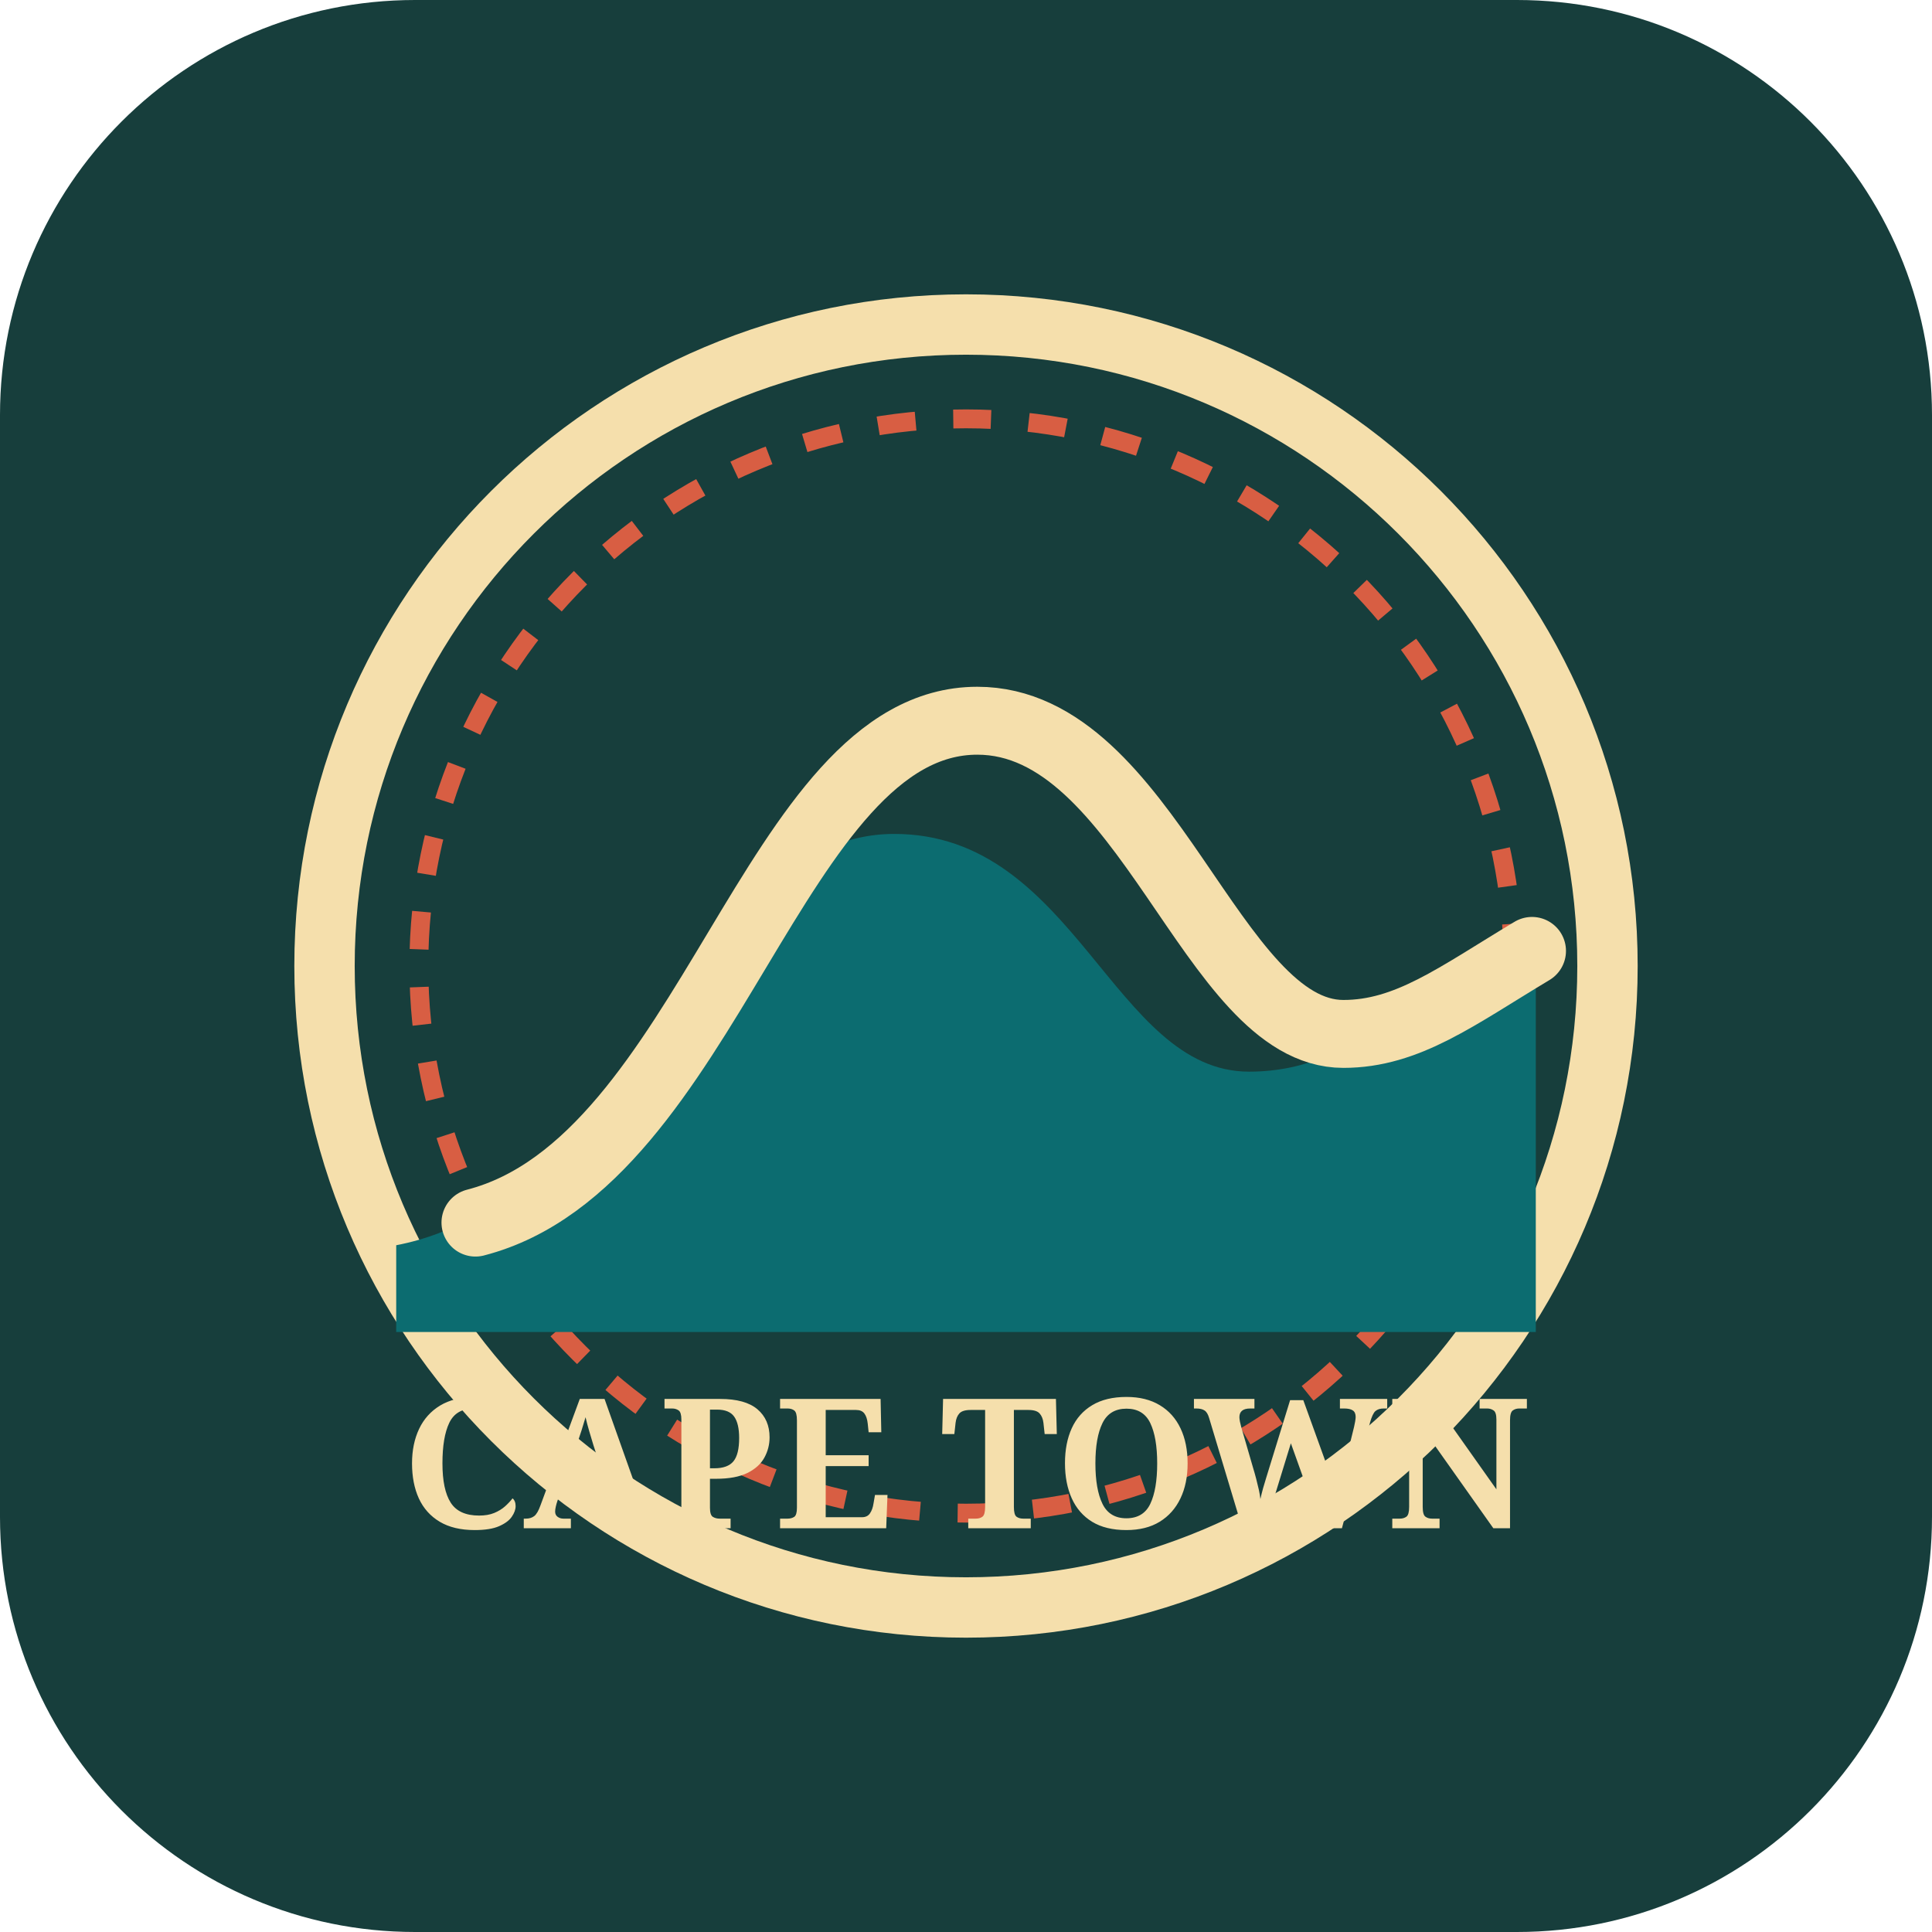
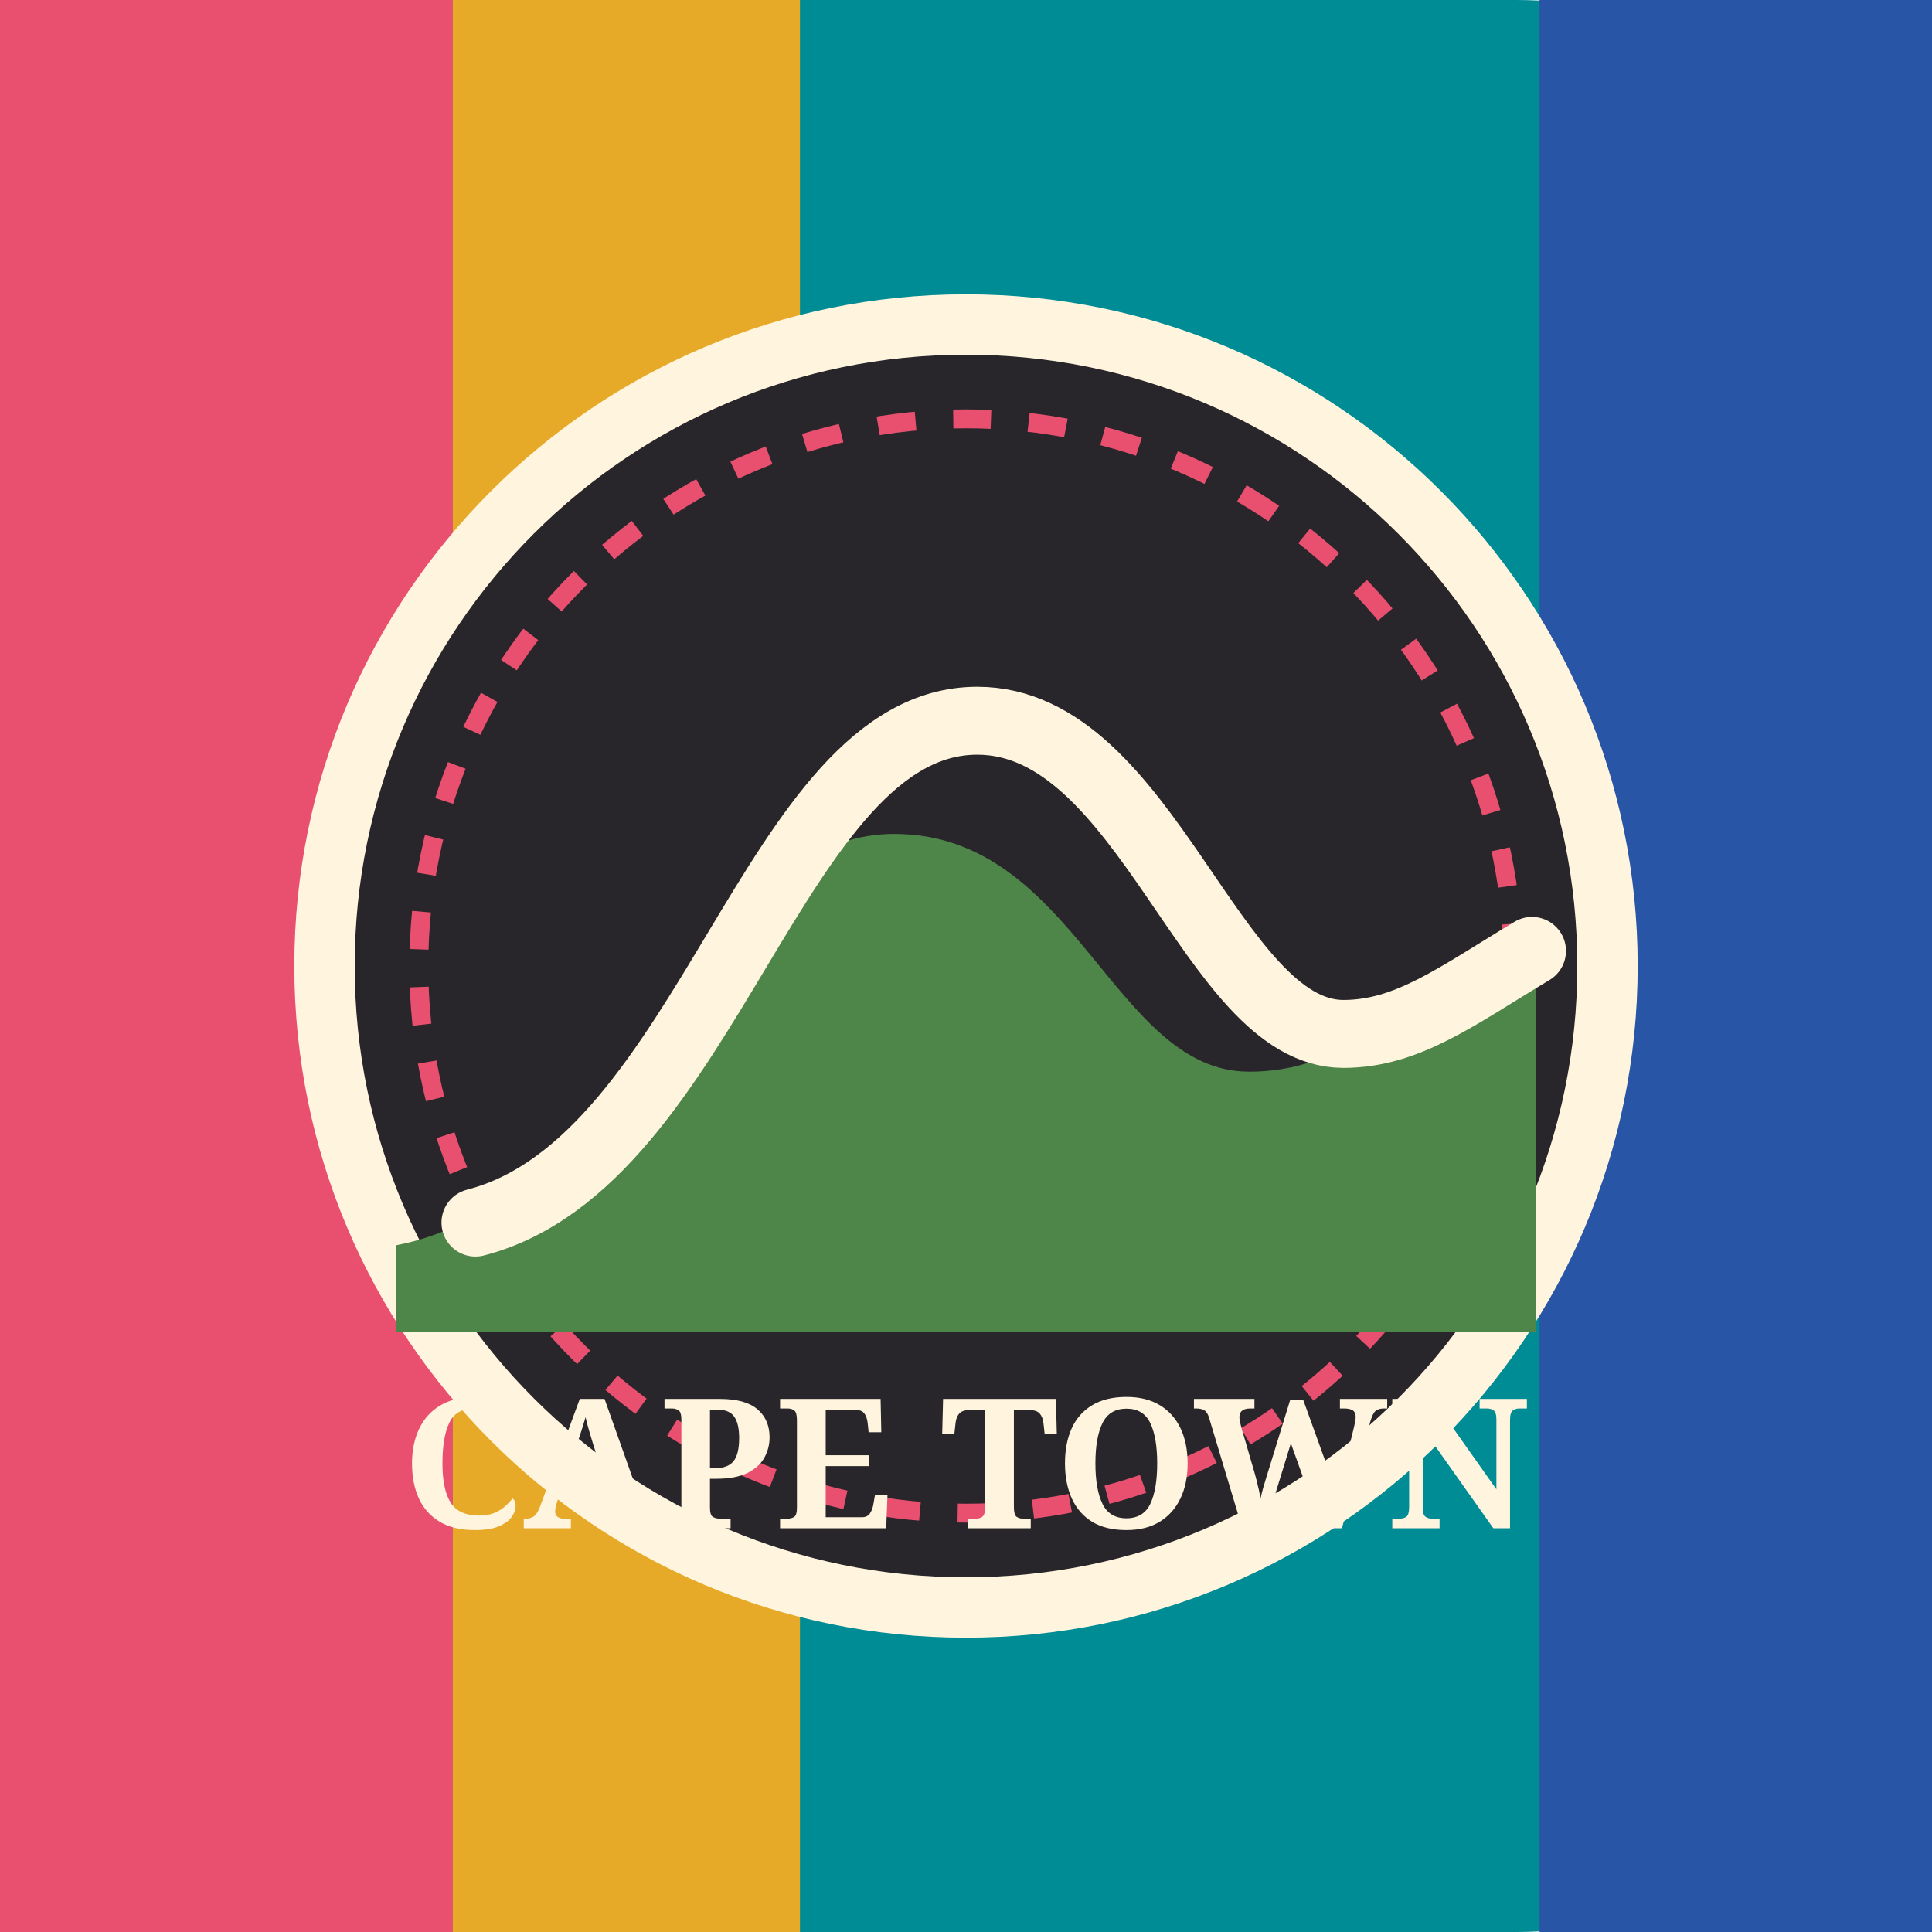
<svg xmlns="http://www.w3.org/2000/svg" viewBox="0 0 512 512">
-   <rect width="512" height="512" rx="110" fill="#173e3c" />
-   <circle cx="256" cy="256" r="170" fill="none" stroke="#f5dfac" stroke-width="16" />
-   <circle cx="256" cy="256" r="145" fill="none" stroke="#d85e43" stroke-width="5" stroke-dasharray="10 10" />
-   <path d="M105 330c63-12 78-109 132-109 48 0 58 63 94 63 31 0 45-25 76-38v107H105z" fill="#0c6c70" />
-   <path d="M126 324c62-16 79-133 133-133 45 0 62 83 97 83 17 0 30-10 50-22" fill="none" stroke="#f5dfac" stroke-width="18" stroke-linecap="round" />
-   <text x="256" y="405" text-anchor="middle" fill="#f5dfac" font-family="Georgia,serif" font-size="48" font-weight="700">CAPE TOWN</text>
+   <rect width="512" height="512" rx="110" fill="#008C95" />
+   <path d="M0 0h120v512H0z" fill="#E95070" />
+   <path d="M120 0h92v512h-92z" fill="#E7A928" />
+   <path d="M408 0h104v512H408z" fill="#2855A6" />
+   <circle cx="256" cy="256" r="170" fill="#28262A" stroke="#FFF4DE" stroke-width="16" />
+   <circle cx="256" cy="256" r="145" fill="none" stroke="#E95070" stroke-width="5" stroke-dasharray="10 10" />
+   <path d="M105 330c63-12 78-109 132-109 48 0 58 63 94 63 31 0 45-25 76-38v107H105z" fill="#4E8548" />
+   <path d="M126 324c62-16 79-133 133-133 45 0 62 83 97 83 17 0 30-10 50-22" fill="none" stroke="#FFF4DE" stroke-width="18" stroke-linecap="round" />
+   <text x="256" y="405" text-anchor="middle" fill="#FFF4DE" font-family="Georgia,serif" font-size="48" font-weight="700">CAPE TOWN</text>
</svg>
